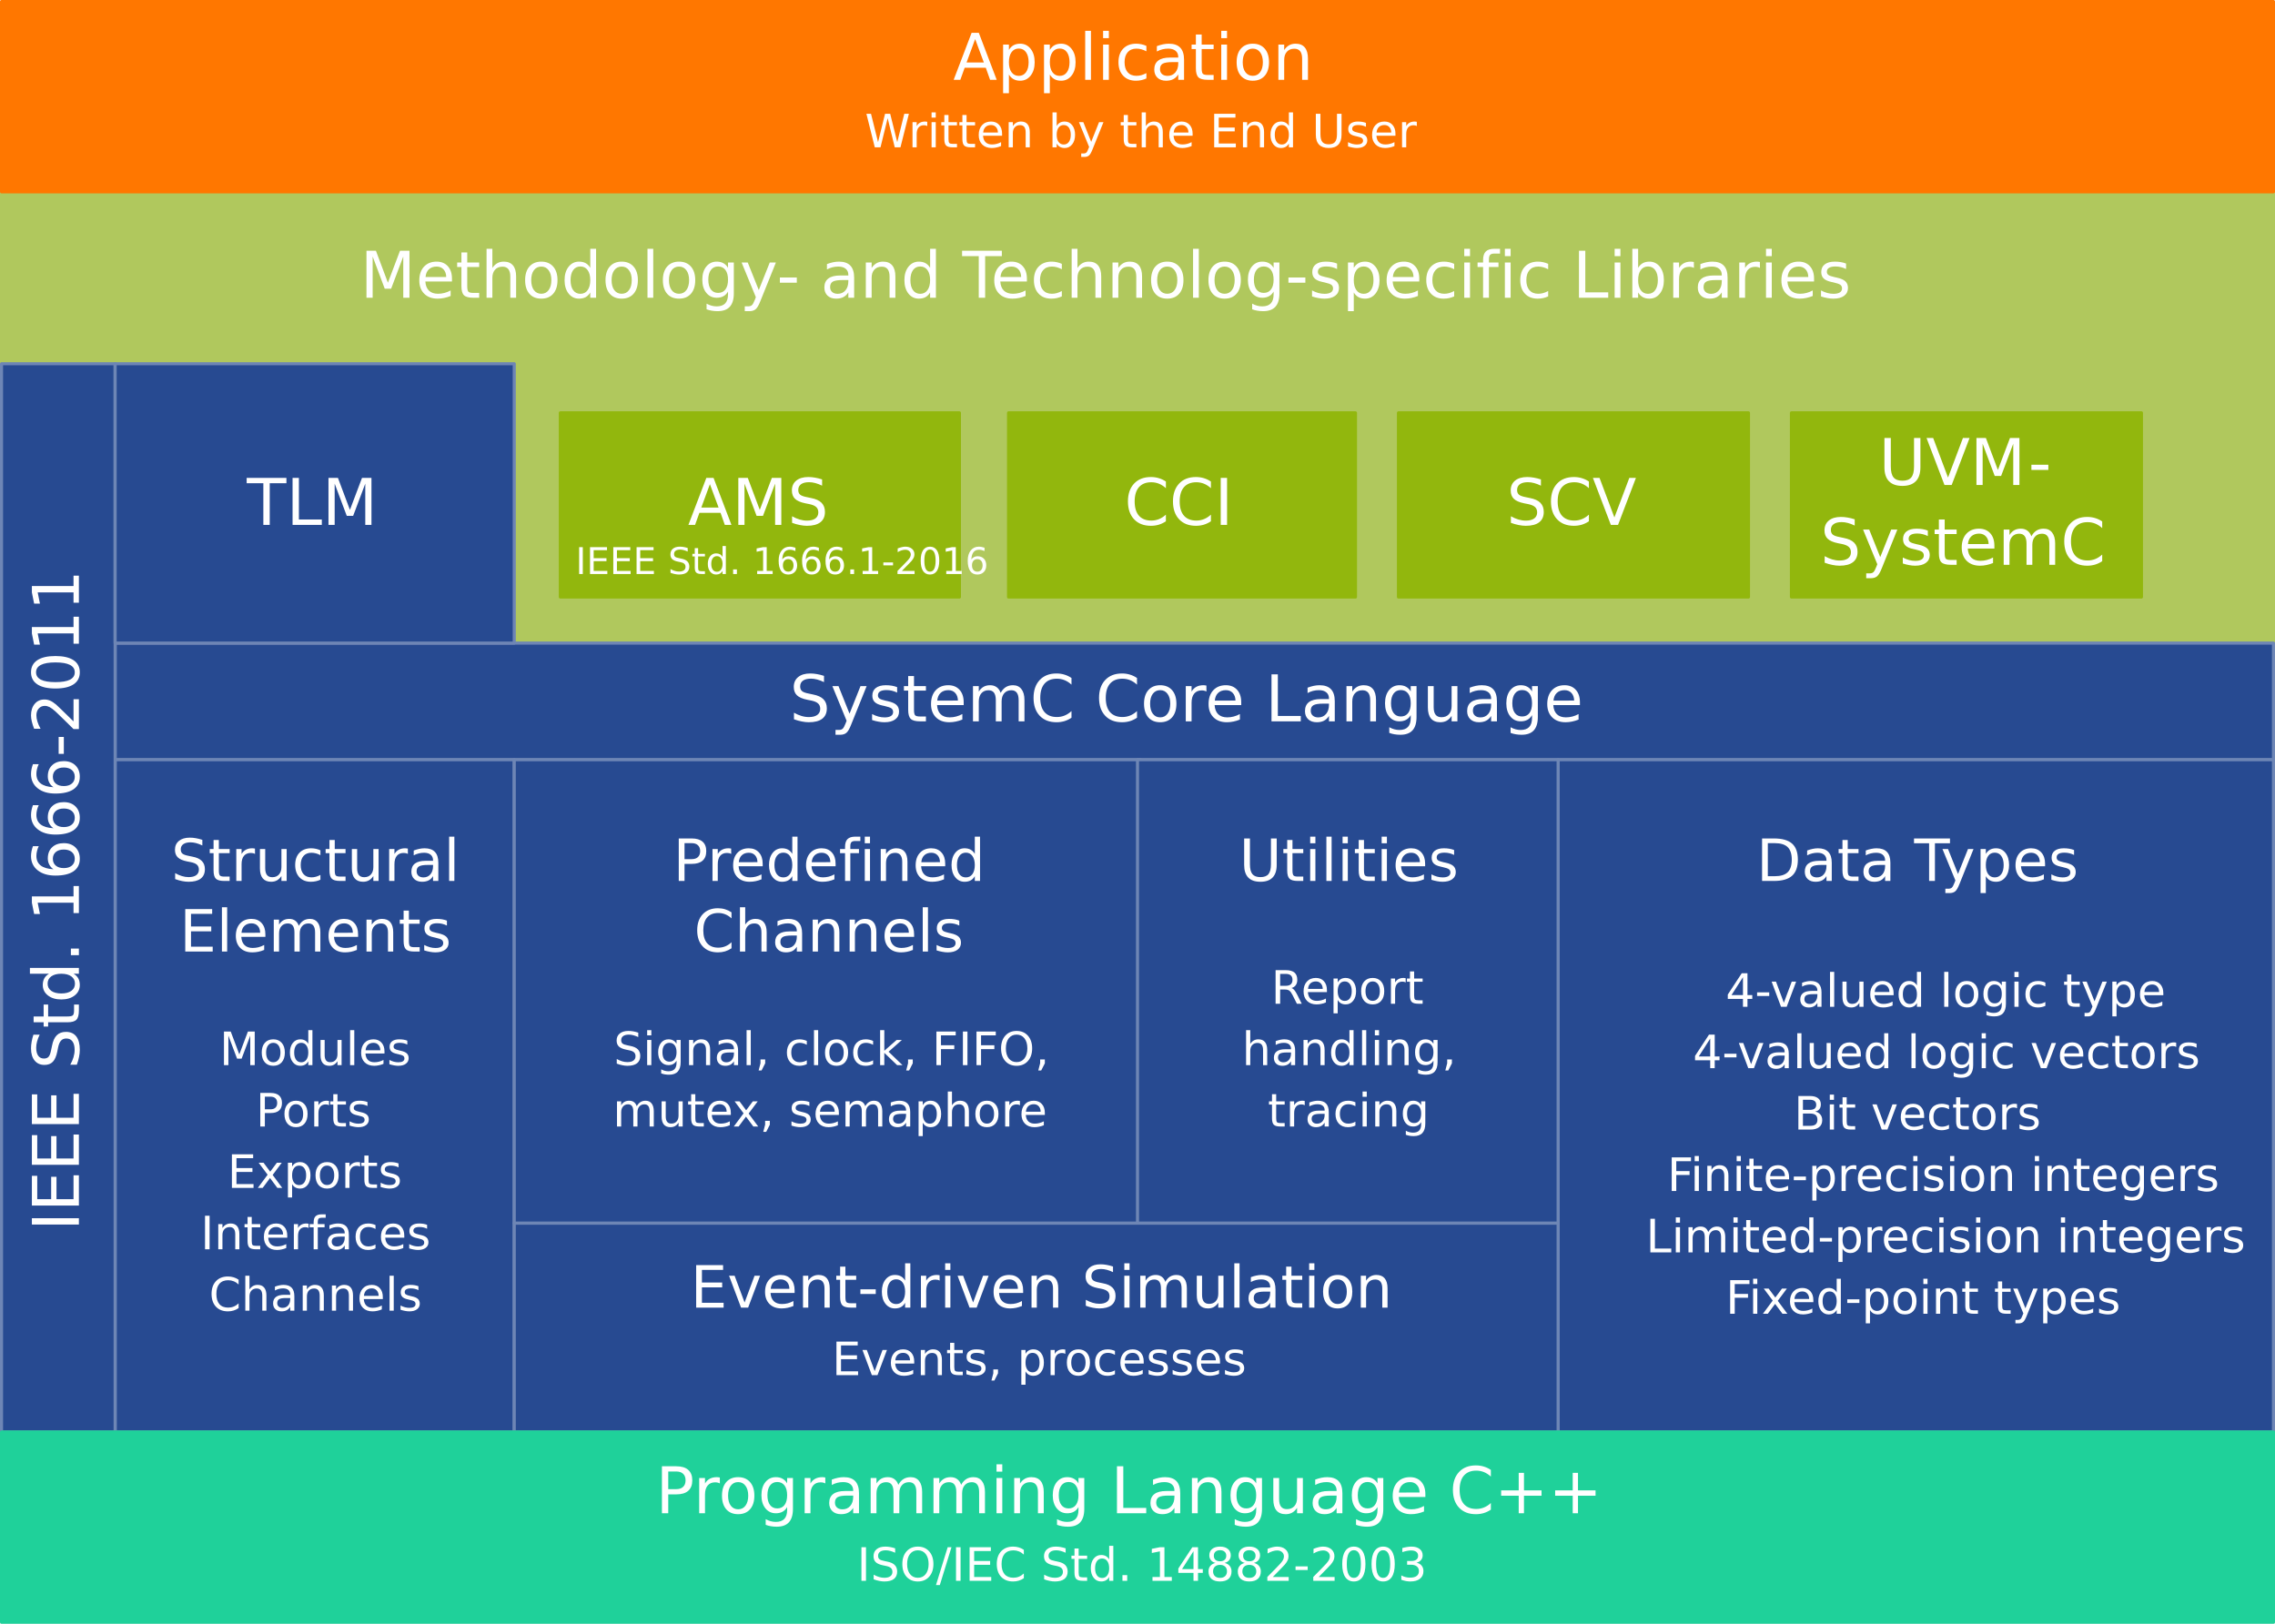
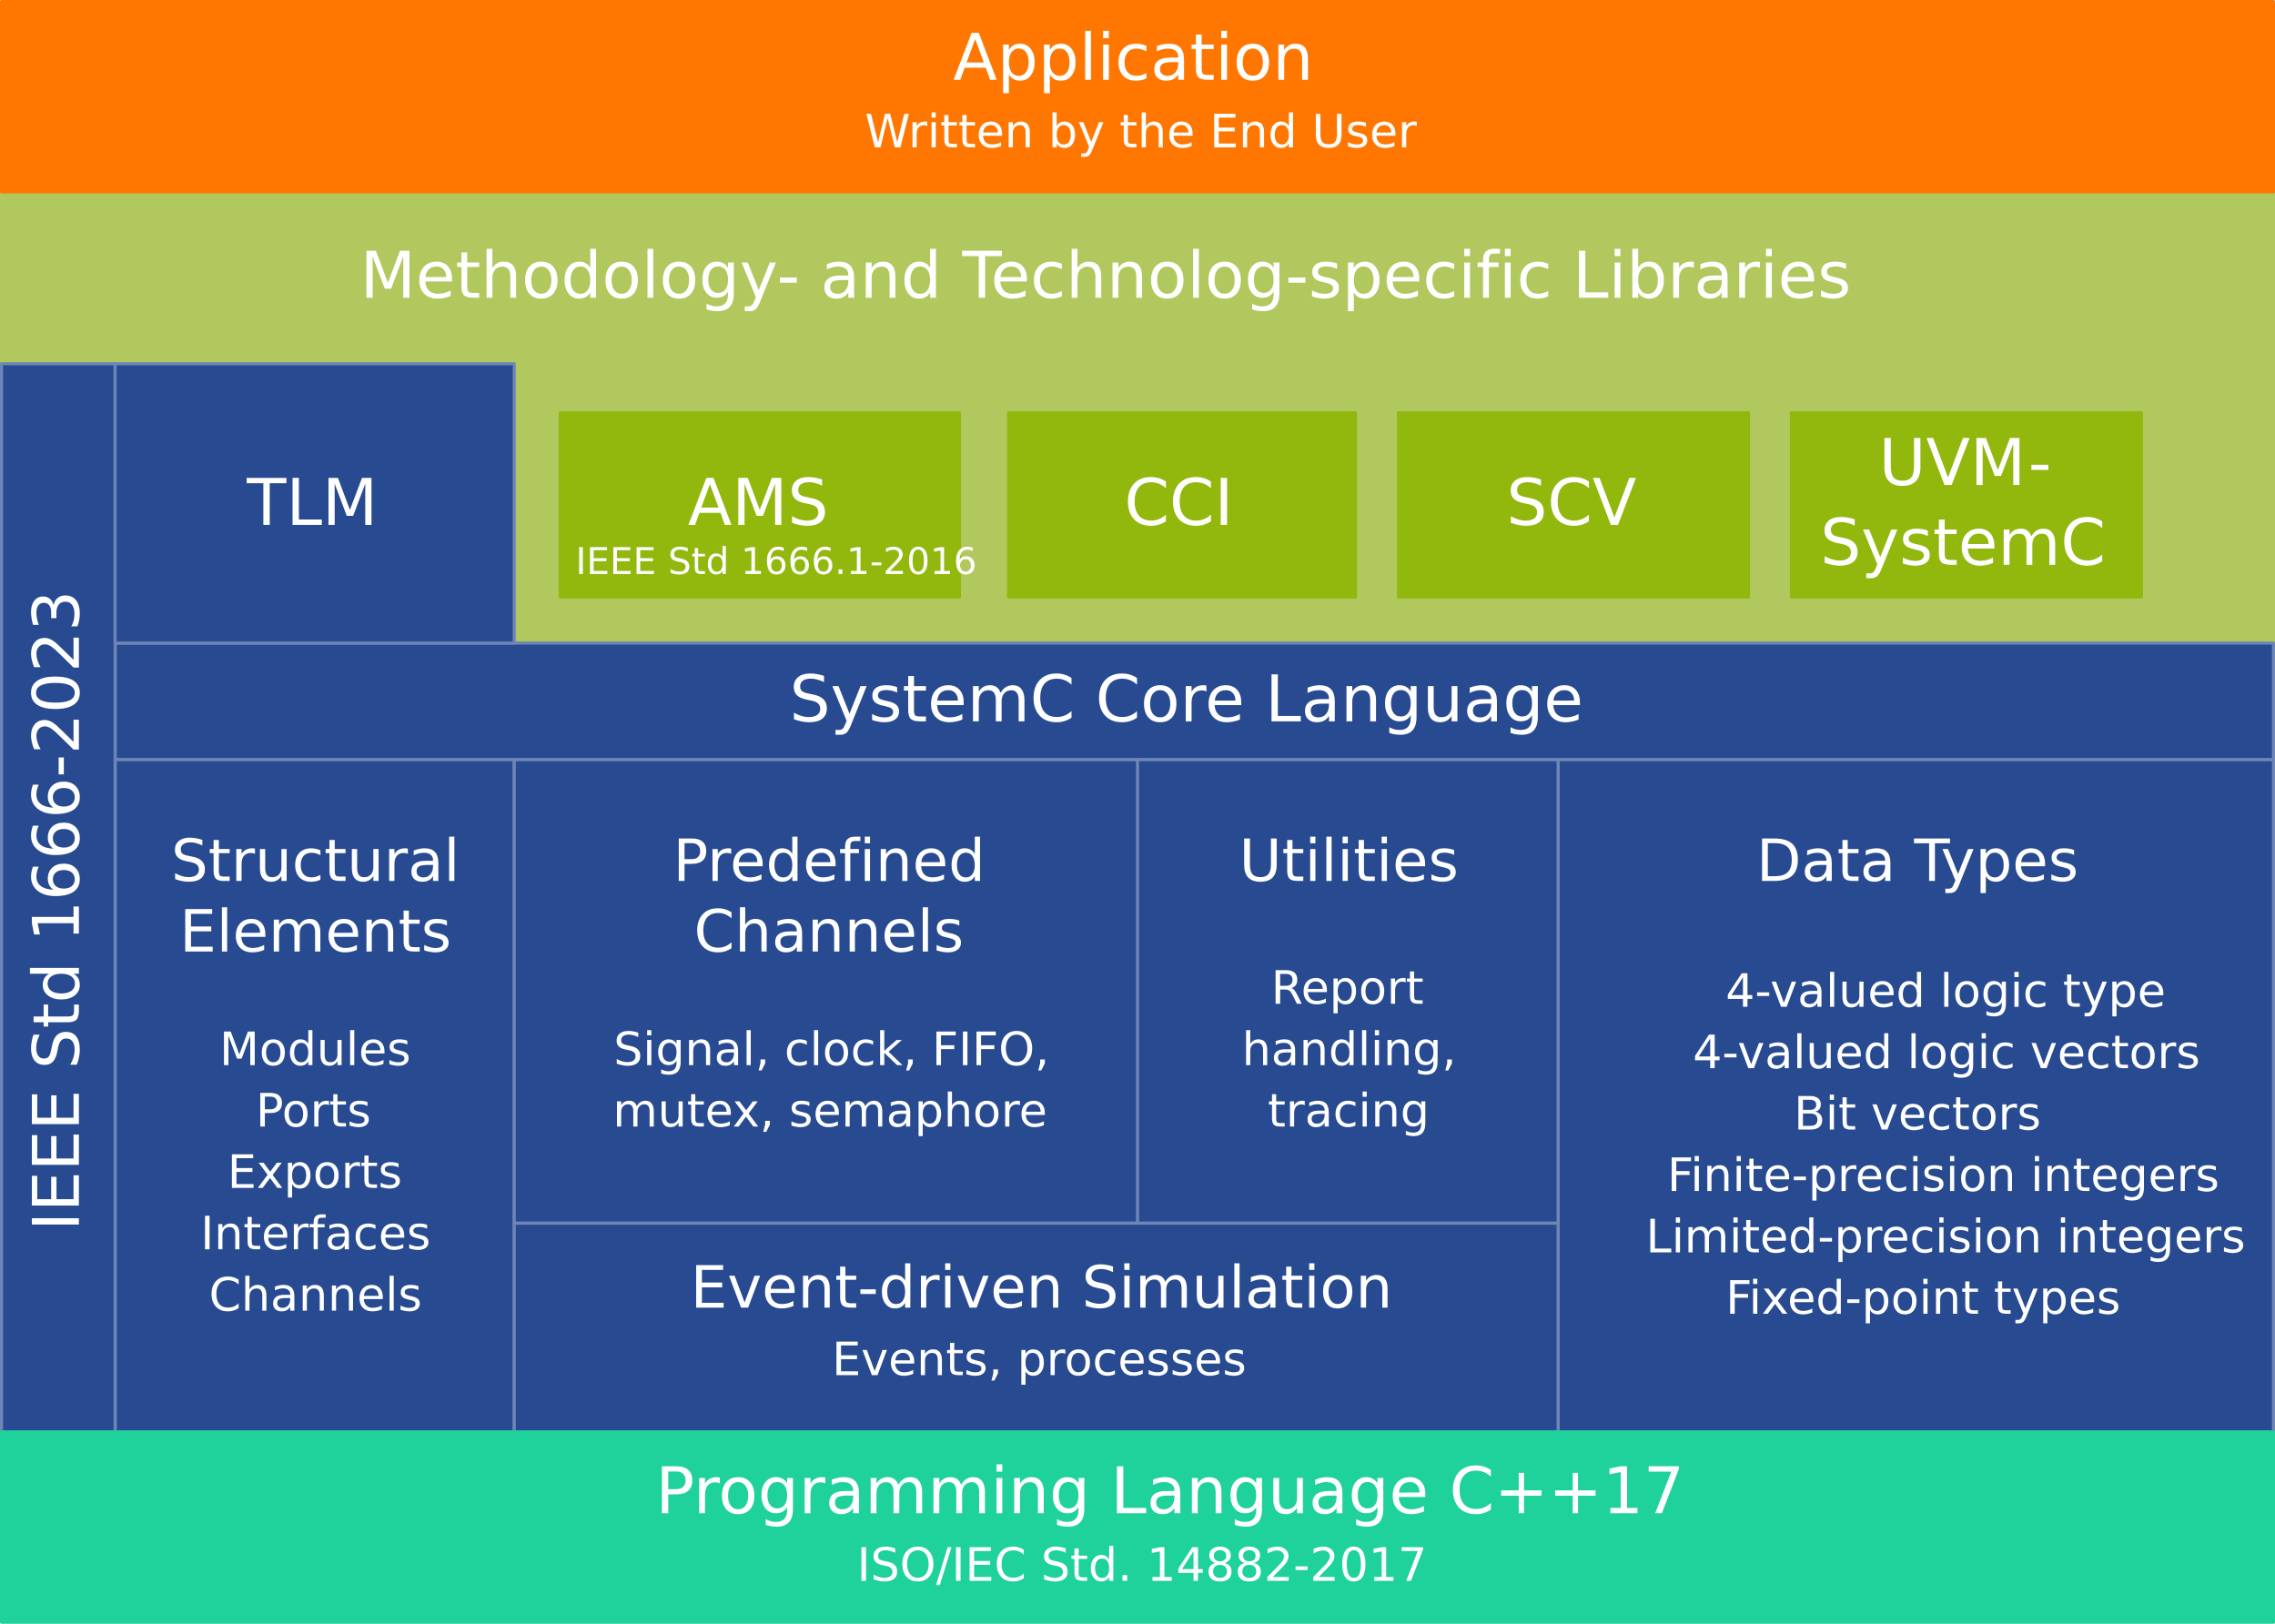
<svg xmlns="http://www.w3.org/2000/svg" width="741" height="529" overflow="hidden" version="1.1" id="svg161" style="overflow:hidden">
  <defs id="defs5">
    <clipPath id="clip0">
      <rect x="0" y="0" width="768" height="576" id="rect2" />
    </clipPath>
  </defs>
  <g clip-path="url(#clip0)" id="g159" transform="translate(-14.0001,-23.0001)">
    <rect x="14.5" y="85.5" width="740" height="147" stroke-miterlimit="10" id="rect9" style="fill:#b0c85d;stroke:#b0c85d;stroke-linejoin:round;stroke-miterlimit:10" />
    <text font-weight="400" font-size="21" transform="translate(131.302,120)" id="text15" style="font-weight:400;font-size:21px;font-family:'DejaVu Sans', 'DejaVu Sans_MSFontService', sans-serif;fill:#ffffff">Methodology- and Technolog-specific Libraries</text>
    <rect x="51.5" y="232.5" width="703" height="38" stroke-miterlimit="10" id="rect17" style="fill:#274a91;stroke:#6e86b5;stroke-linejoin:round;stroke-miterlimit:10" />
    <text font-weight="400" font-size="21" transform="translate(271.156,258)" id="text19" style="font-weight:400;font-size:21px;font-family:'DejaVu Sans', 'DejaVu Sans_MSFontService', sans-serif;fill:#ffffff">SystemC Core Language</text>
    <rect x="51.5" y="270.5" width="130" height="219" stroke-miterlimit="10" id="rect21" style="fill:#274a91;stroke:#6e86b5;stroke-linejoin:round;stroke-miterlimit:10" />
    <text font-weight="400" font-size="19" transform="translate(69.7351,310)" id="text35" style="font-weight:400;font-size:19px;font-family:'DejaVu Sans', 'DejaVu Sans_MSFontService', sans-serif;fill:#ffffff">Structural <tspan font-size="19" x="2.747" y="23" id="tspan23" style="font-size:19px">Elements</tspan>
      <tspan font-size="15" x="15.747" y="60" id="tspan25" style="font-size:15px">Modules</tspan>
      <tspan font-size="15" x="27.58" y="80" id="tspan27" style="font-size:15px">Ports</tspan>
      <tspan font-size="15" x="18.333" y="100" id="tspan29" style="font-size:15px">Exports</tspan>
      <tspan font-size="15" x="9.58" y="120" id="tspan31" style="font-size:15px">Interfaces</tspan>
      <tspan font-size="15" x="12.333" y="140" id="tspan33" style="font-size:15px">Channels</tspan>
    </text>
    <rect x="521.5" y="270.5" width="233" height="219" stroke-miterlimit="10" id="rect37" style="fill:#274a91;stroke:#6e86b5;stroke-linejoin:round;stroke-miterlimit:10" />
    <text font-weight="400" font-size="19" transform="translate(586.075,310)" id="text71" style="font-weight:400;font-size:19px;font-family:'DejaVu Sans', 'DejaVu Sans_MSFontService', sans-serif;fill:#ffffff">Data Types<tspan font-size="15" x="-10.04" y="41" id="tspan43" style="font-size:15px">4-valued logic type</tspan>
      <tspan font-size="15" x="-20.707" y="61" id="tspan49" style="font-size:15px">4-valued logic vectors</tspan>
      <tspan font-size="15" x="12.213" y="81" id="tspan51" style="font-size:15px">Bit vectors</tspan>
      <tspan font-size="15" x="-29.04" y="101" id="tspan53" style="font-size:15px">Finite-precision integers</tspan>
      <tspan font-size="15" x="-36" y="121" id="tspan63" style="font-size:15px">Limited-precision integers</tspan>
      <tspan font-size="15" x="-10" y="141" id="tspan69" style="font-size:15px">Fixed-point types</tspan>
    </text>
    <rect x="181.5" y="270.5" width="204" height="151" stroke-miterlimit="10" id="rect73" style="fill:#274a91;stroke:#6e86b5;stroke-linejoin:round;stroke-miterlimit:10" />
    <text font-weight="400" font-size="19" transform="translate(233.226,310)" id="text81" style="font-weight:400;font-size:19px;font-family:'DejaVu Sans', 'DejaVu Sans_MSFontService', sans-serif;fill:#ffffff">Predefined<tspan font-size="19" x="6.8" y="23" id="tspan75" style="font-size:19px">Channels</tspan>
      <tspan font-size="15" x="-19.367" y="60" id="tspan77" style="font-size:15px">Signal, clock, FIFO,</tspan>
      <tspan font-size="15" x="-19.62" y="80" id="tspan79" style="font-size:15px">mutex, semaphore</tspan>
    </text>
    <rect x="384.5" y="270.5" width="137" height="151" stroke-miterlimit="10" id="rect83" style="fill:#274a91;stroke:#6e86b5;stroke-linejoin:round;stroke-miterlimit:10" />
    <text font-weight="400" font-size="19" transform="translate(417.589,310)" id="text91" style="font-weight:400;font-size:19px;font-family:'DejaVu Sans', 'DejaVu Sans_MSFontService', sans-serif;fill:#ffffff">Utilities<tspan font-size="15" x="10.42" y="40" id="tspan85" style="font-size:15px">Report</tspan>
      <tspan font-size="15" x="0.92" y="60" id="tspan87" style="font-size:15px">handling,</tspan>
      <tspan font-size="15" x="9.333" y="80" id="tspan89" style="font-size:15px">tracing</tspan>
    </text>
    <rect x="181.5" y="421.5" width="340" height="68" stroke-miterlimit="10" id="rect93" style="fill:#274a91;stroke:#6e86b5;stroke-linejoin:round;stroke-miterlimit:10" />
    <text font-weight="400" font-size="19" transform="translate(238.895,449)" id="text101" style="font-weight:400;font-size:19px;font-family:'DejaVu Sans', 'DejaVu Sans_MSFontService', sans-serif;fill:#ffffff">Event-driven Simulation<tspan font-size="15" x="46.087" y="22" id="tspan99" style="font-size:15px">Events, processes</tspan>
    </text>
    <rect x="14.5" y="141.5" width="37" height="348" stroke-miterlimit="10" id="rect103" style="fill:#274a91;stroke:#6e86b5;stroke-linejoin:round;stroke-miterlimit:10" />
-     <text font-weight="400" font-size="21" transform="rotate(-90,231.8485,192.1515)" id="text109" style="font-weight:400;font-size:21px;font-family:'DejaVu Sans', 'DejaVu Sans_MSFontService', sans-serif;fill:#ffffff">IEEE Std. 1666-2011
+     <text font-weight="400" font-size="21" transform="rotate(-90,231.8485,192.1515)" id="text109" style="font-weight:400;font-size:21px;font-family:'DejaVu Sans', 'DejaVu Sans_MSFontService', sans-serif;fill:#ffffff">IEEE Std 1666-2023
</text>
    <rect x="51.5" y="141.5" width="130" height="91" stroke-miterlimit="10" id="rect111" style="fill:#274a91;stroke:#6e86b5;stroke-linejoin:round;stroke-miterlimit:10" />
    <text font-weight="400" font-size="21" transform="translate(94.4018,194)" id="text113" style="font-weight:400;font-size:21px;font-family:'DejaVu Sans', 'DejaVu Sans_MSFontService', sans-serif;fill:#ffffff">TLM</text>
    <rect x="196.5" y="157.5" width="130" height="60" stroke-miterlimit="10" id="rect115" style="fill:#92b70d;stroke:#92b70d;stroke-linejoin:round;stroke-miterlimit:10" />
-     <text font-weight="400" font-size="21" transform="translate(238.053,194)" id="text125" style="font-weight:400;font-size:21px;font-family:'DejaVu Sans', 'DejaVu Sans_MSFontService', sans-serif;fill:#ffffff">AMS<tspan font-size="11" x="-36.587" y="16" id="tspan117" style="font-size:12px">IEEE Std. 1666.1-2016</tspan>
+     <text font-weight="400" font-size="21" transform="translate(238.053,194)" id="text125" style="font-weight:400;font-size:21px;font-family:'DejaVu Sans', 'DejaVu Sans_MSFontService', sans-serif;fill:#ffffff">AMS<tspan font-size="11" x="-36.587" y="16" id="tspan117" style="font-size:12px">IEEE Std 1666.1-2016</tspan>
    </text>
    <rect x="14.5" y="23.5" width="740" height="62" stroke-miterlimit="10" id="rect127" style="fill:#ff7700;stroke:#ff7700;stroke-linejoin:round;stroke-miterlimit:10" />
    <text font-weight="400" font-size="21" transform="translate(324.452,49)" id="text131" style="font-weight:400;font-size:21px;font-family:'DejaVu Sans', 'DejaVu Sans_MSFontService', sans-serif;fill:#ffffff">Application<tspan font-size="15" x="-28.753" y="22" id="tspan129" style="font-size:15px">Written by the End User</tspan>
    </text>
    <rect x="342.5" y="157.5" width="113" height="60" stroke-miterlimit="10" id="rect133" style="fill:#92b70d;stroke:#92b70d;stroke-linejoin:round;stroke-miterlimit:10" />
    <text font-weight="400" font-size="21" transform="translate(380.217,194)" id="text135" style="font-weight:400;font-size:21px;font-family:'DejaVu Sans', 'DejaVu Sans_MSFontService', sans-serif;fill:#ffffff">CCI</text>
    <rect x="469.5" y="157.5" width="114" height="60" stroke-miterlimit="10" id="rect137" style="fill:#92b70d;stroke:#92b70d;stroke-linejoin:round;stroke-miterlimit:10" />
    <text font-weight="400" font-size="21" transform="translate(504.669,194)" id="text139" style="font-weight:400;font-size:21px;font-family:'DejaVu Sans', 'DejaVu Sans_MSFontService', sans-serif;fill:#ffffff">SCV</text>
    <rect x="597.5" y="157.5" width="114" height="60" stroke-miterlimit="10" id="rect141" style="fill:#92b70d;stroke:#92b70d;stroke-linejoin:round;stroke-miterlimit:10" />
    <text font-weight="400" font-size="21" transform="translate(625.957,181)" id="text147" style="font-weight:400;font-size:21px;font-family:'DejaVu Sans', 'DejaVu Sans_MSFontService', sans-serif;fill:#ffffff">UVM<tspan font-size="21" x="48.667" y="0" id="tspan143" style="font-size:21px">-</tspan>
      <tspan font-size="21" x="-19.087" y="26" id="tspan145" style="font-size:21px">SystemC</tspan>
    </text>
    <rect x="14.5" y="489.5" width="740" height="62" stroke-miterlimit="10" id="rect149" style="fill:#1fd19a;stroke:#1fd19a;stroke-linejoin:round;stroke-miterlimit:10" />
-     <text font-weight="400" font-size="21" transform="translate(227.535,516)" id="text157" style="font-weight:400;font-size:21px;font-family:'DejaVu Sans', 'DejaVu Sans_MSFontService', sans-serif;fill:#ffffff">Programming Language C++<tspan font-size="15" x="65.58" y="22" id="tspan151" style="font-size:15px">ISO/IEC Std. 14882-2003</tspan>
+     <text font-weight="400" font-size="21" transform="translate(227.535,516)" id="text157" style="font-weight:400;font-size:21px;font-family:'DejaVu Sans', 'DejaVu Sans_MSFontService', sans-serif;fill:#ffffff">Programming Language C++17<tspan font-size="15" x="65.58" y="22" id="tspan151" style="font-size:15px">ISO/IEC Std. 14882-2017</tspan>
    </text>
  </g>
</svg>
